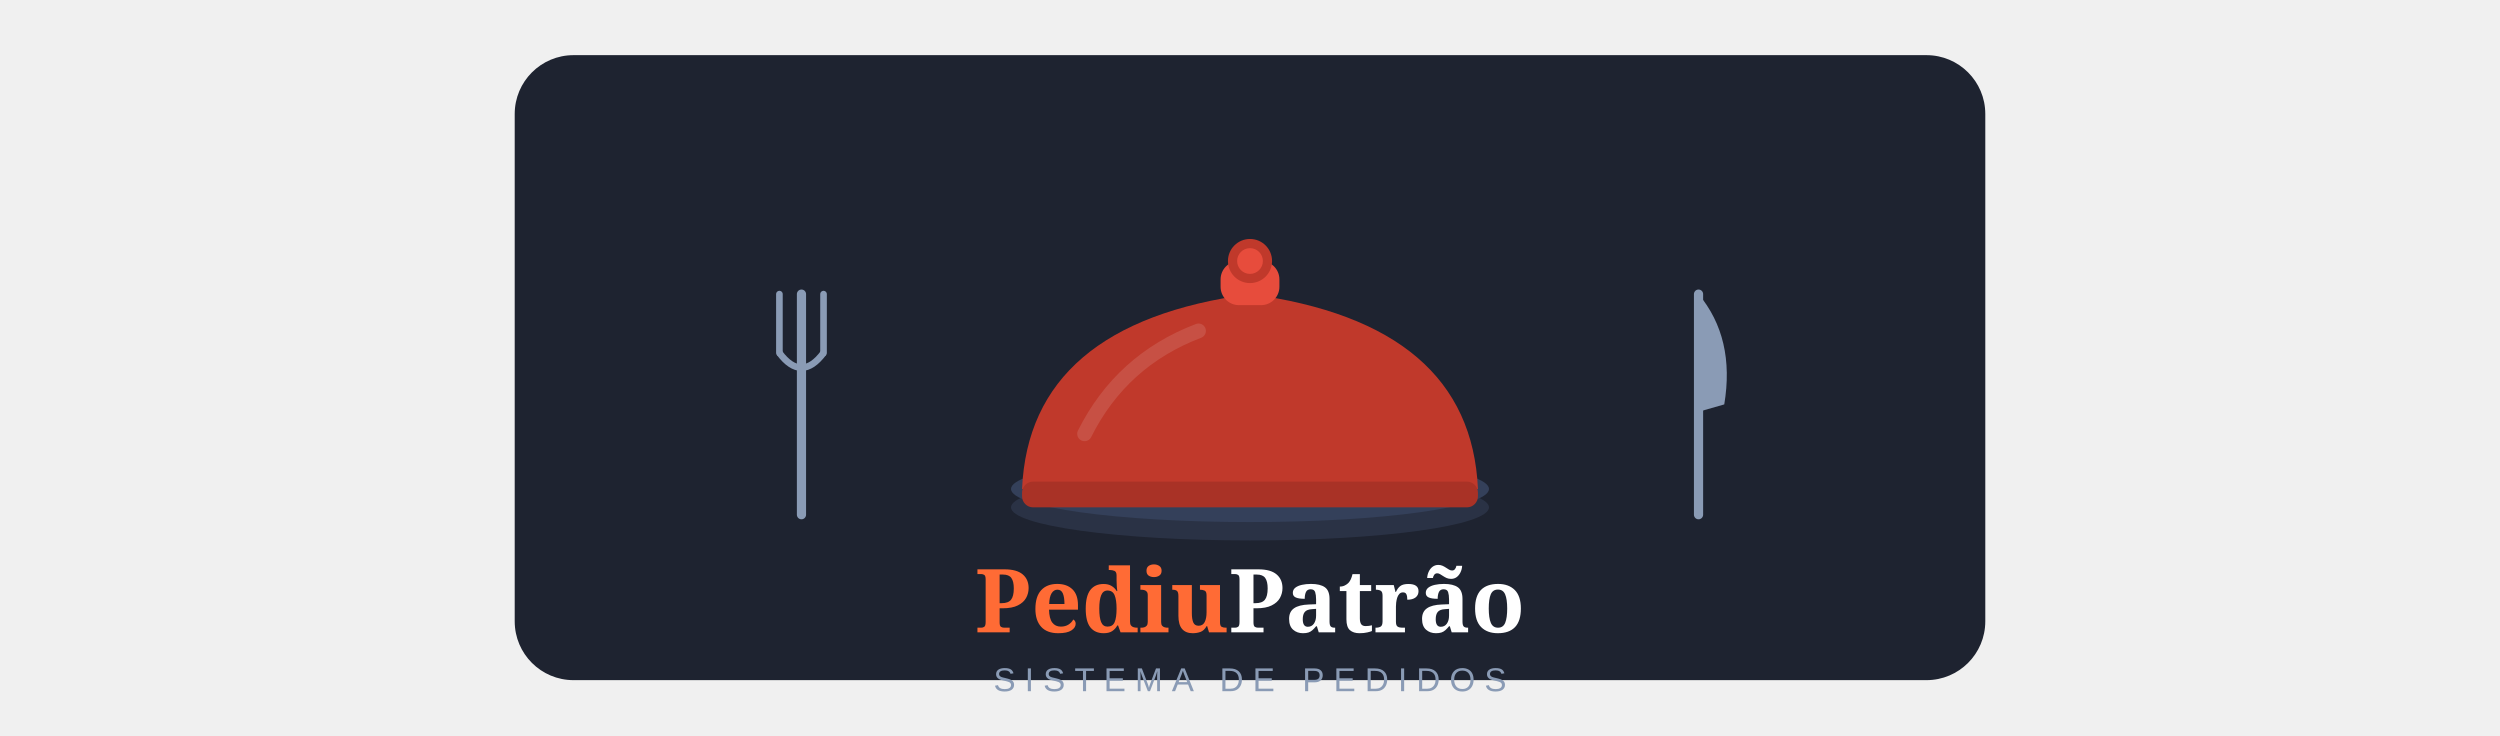
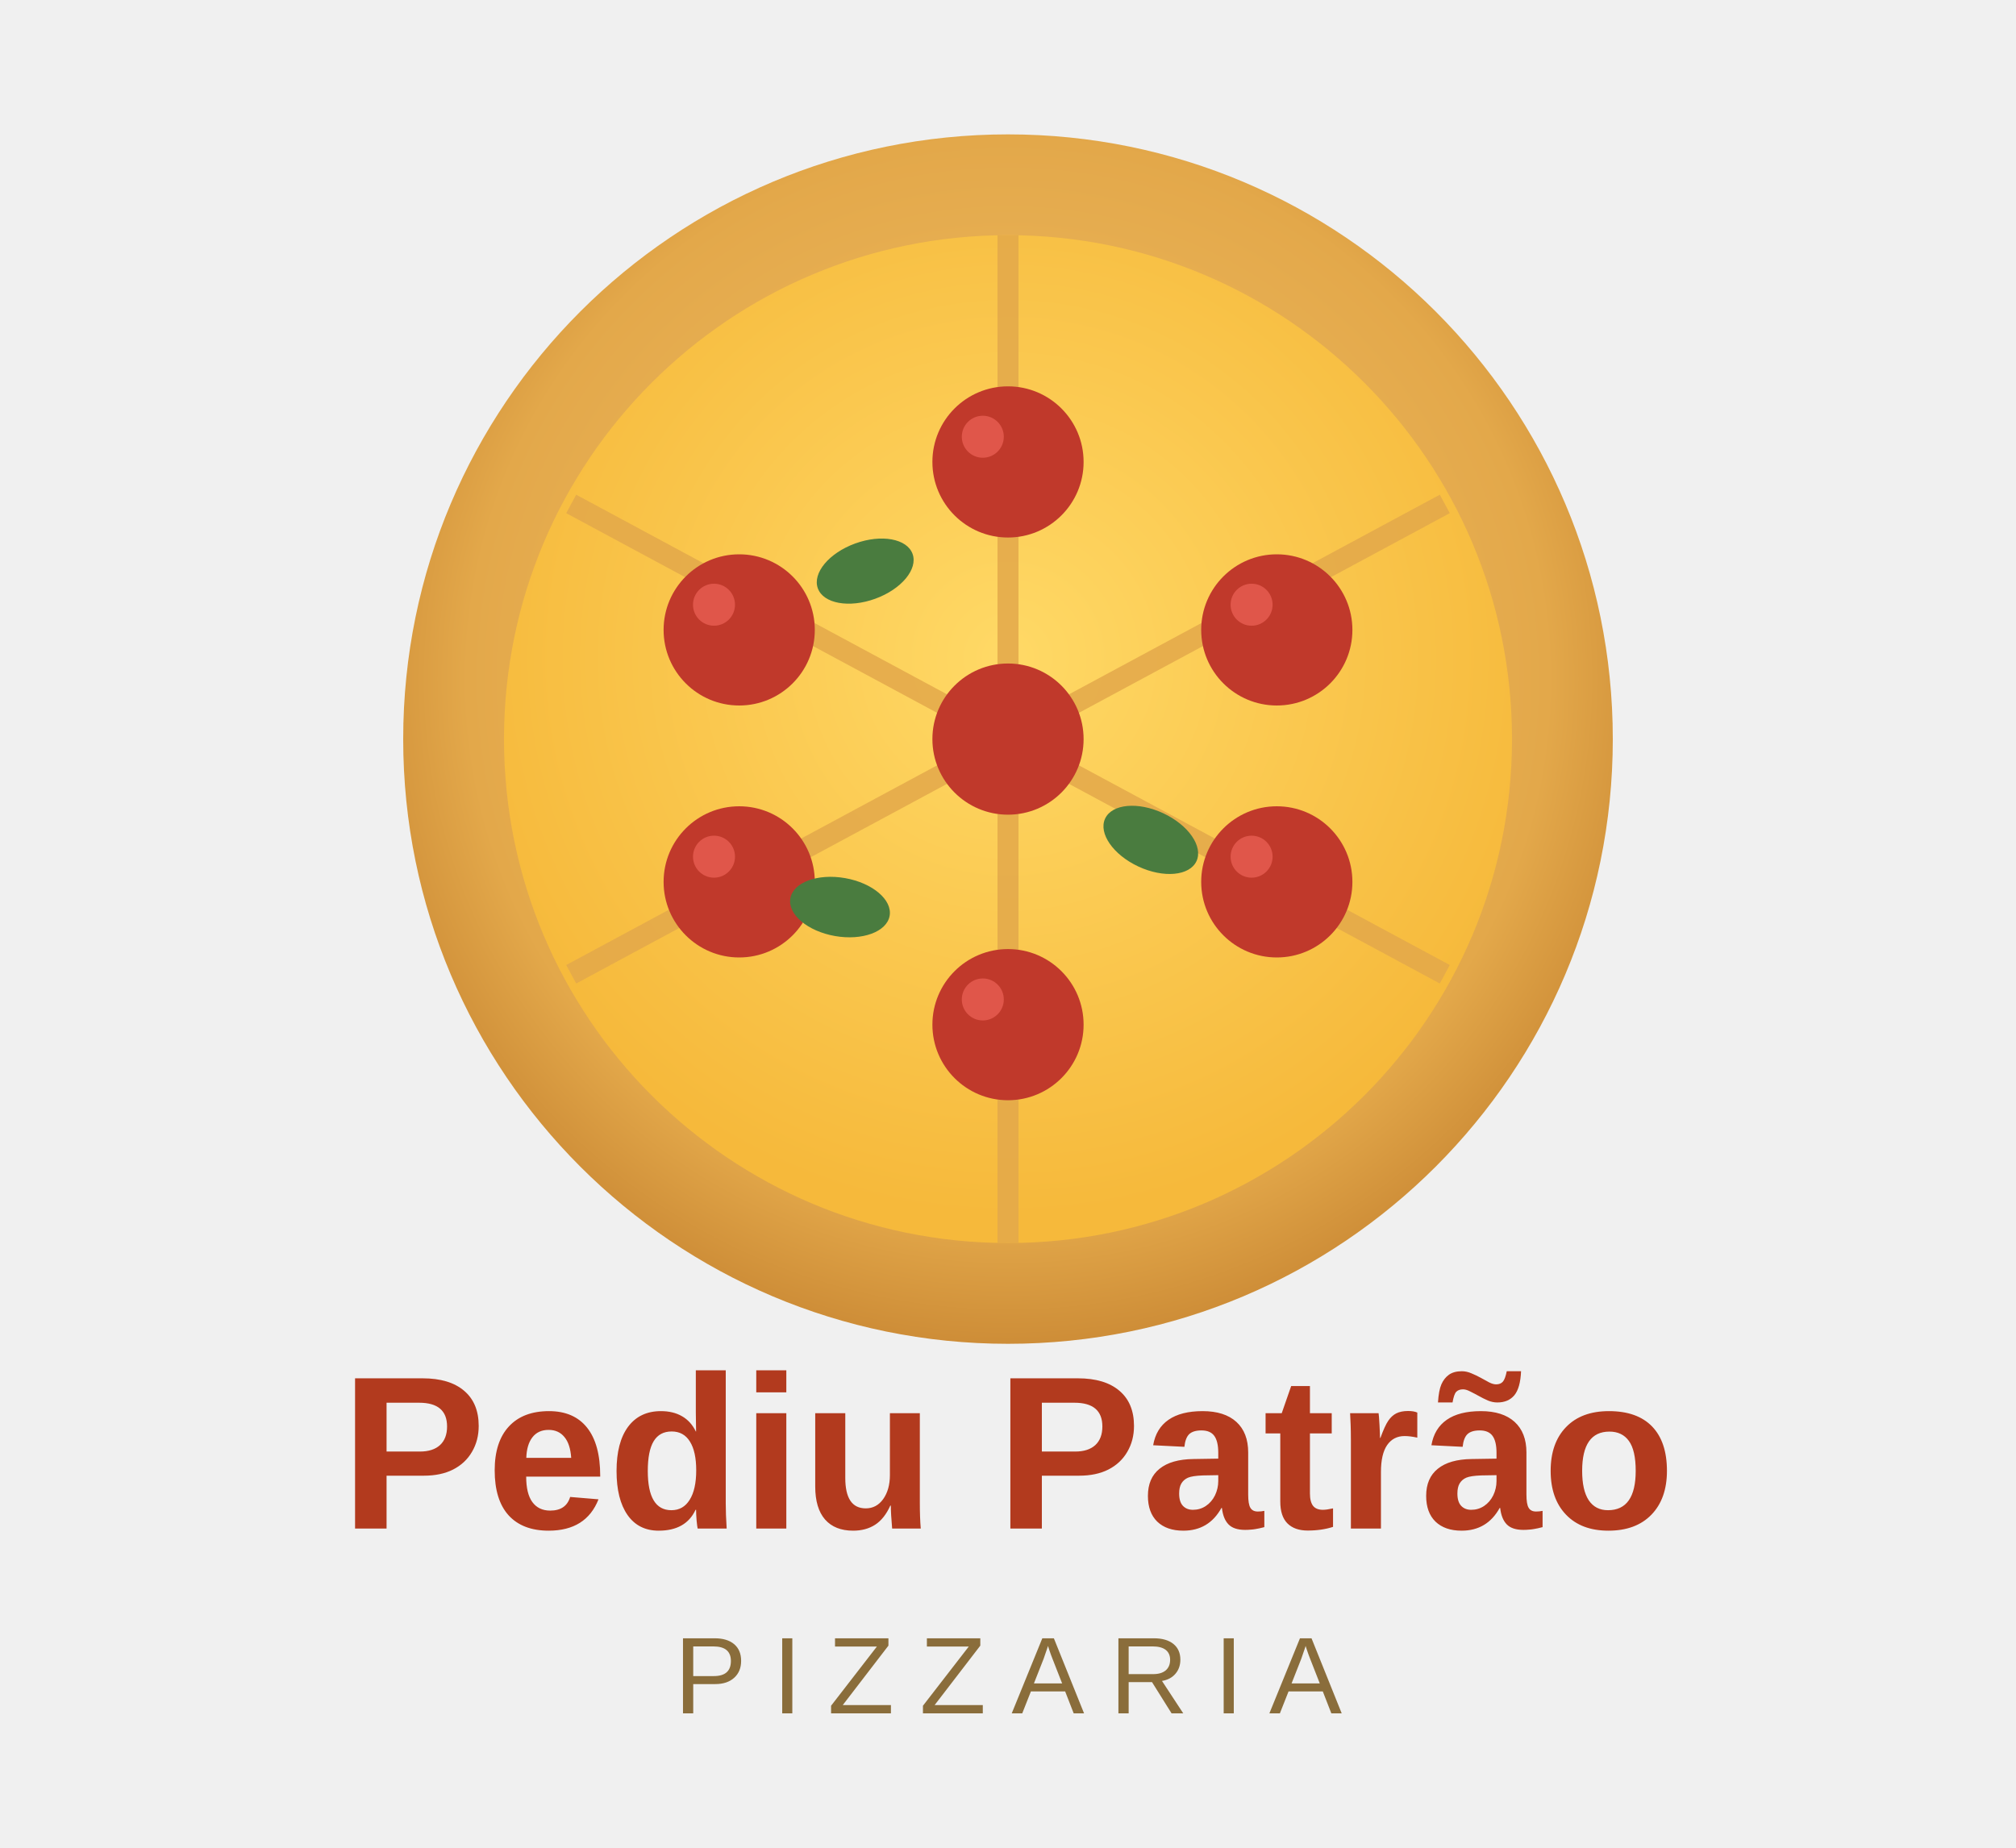
- <svg xmlns="http://www.w3.org/2000/svg" width="100%" viewBox="0 0 680 200">
-   <rect x="140" y="15" width="400" height="170" rx="16" fill="#1e2330" />
-   <ellipse cx="340" cy="138" rx="65" ry="9" fill="#2a3245" />
-   <ellipse cx="340" cy="133" rx="65" ry="9" fill="#34405a" />
-   <path d="M278 133 Q280 88 340 80 Q400 88 402 133 Z" fill="#c0392b" />
-   <rect x="278" y="131" width="124" height="7" rx="3" fill="#a93226" />
-   <path d="M295 118 Q305 98 326 90" stroke="rgba(255,255,255,0.12)" stroke-width="4" stroke-linecap="round" fill="none" />
-   <rect x="332" y="71" width="16" height="12" rx="5" fill="#e74c3c" />
-   <circle cx="340" cy="71" r="6" fill="#c0392b" />
-   <circle cx="340" cy="71" r="3.5" fill="#e74c3c" />
-   <line x1="218" y1="80" x2="218" y2="140" stroke="#8a9bb5" stroke-width="2.5" stroke-linecap="round" />
-   <line x1="212" y1="80" x2="212" y2="96" stroke="#8a9bb5" stroke-width="1.8" stroke-linecap="round" />
-   <line x1="218" y1="80" x2="218" y2="96" stroke="#8a9bb5" stroke-width="1.8" stroke-linecap="round" />
-   <line x1="224" y1="80" x2="224" y2="96" stroke="#8a9bb5" stroke-width="1.8" stroke-linecap="round" />
-   <path d="M212 96 Q218 104 224 96" fill="none" stroke="#8a9bb5" stroke-width="1.8" />
-   <line x1="462" y1="80" x2="462" y2="140" stroke="#8a9bb5" stroke-width="2.5" stroke-linecap="round" />
-   <path d="M462 80 Q472 92 469 110 L462 112 Z" fill="#8a9bb5" />
-   <text x="340" y="172" text-anchor="middle" font-family="Georgia, serif" font-size="24" font-weight="700" fill="#ff6b35">Pediu<tspan fill="#ffffff">Patrão</tspan>
-   </text>
-   <text x="340" y="188" text-anchor="middle" font-family="Arial, sans-serif" font-size="9" fill="#8a9bb5" letter-spacing="2.5">SISTEMA DE PEDIDOS</text>
+ <svg xmlns="http://www.w3.org/2000/svg" viewBox="0 0 240 220" width="240" height="220">
+   <defs>
+     <radialGradient id="crust" cx="50%" cy="45%" r="60%">
+       <stop offset="0%" stop-color="#f3c46b" />
+       <stop offset="75%" stop-color="#e3a84a" />
+       <stop offset="100%" stop-color="#c4812f" />
+     </radialGradient>
+     <radialGradient id="cheese" cx="50%" cy="42%" r="55%">
+       <stop offset="0%" stop-color="#ffd966" />
+       <stop offset="100%" stop-color="#f6b93b" />
+     </radialGradient>
+   </defs>
+   <g>
+     <circle cx="120" cy="88" r="72" fill="url(#crust)" />
+     <circle cx="120" cy="88" r="60" fill="url(#cheese)" />
+     <g stroke="#e3a84a" stroke-width="2.5" opacity="0.85">
+       <line x1="120" y1="88" x2="120" y2="28" />
+       <line x1="120" y1="88" x2="172" y2="60" />
+       <line x1="120" y1="88" x2="172" y2="116" />
+       <line x1="120" y1="88" x2="120" y2="148" />
+       <line x1="120" y1="88" x2="68" y2="116" />
+       <line x1="120" y1="88" x2="68" y2="60" />
+     </g>
+     <g fill="#c0392b">
+       <circle cx="120" cy="55" r="9" />
+       <circle cx="152" cy="75" r="9" />
+       <circle cx="152" cy="105" r="9" />
+       <circle cx="120" cy="122" r="9" />
+       <circle cx="88" cy="105" r="9" />
+       <circle cx="88" cy="75" r="9" />
+       <circle cx="120" cy="88" r="9" />
+     </g>
+     <g fill="#e0564a">
+       <circle cx="117" cy="52" r="2.5" />
+       <circle cx="149" cy="72" r="2.5" />
+       <circle cx="149" cy="102" r="2.5" />
+       <circle cx="117" cy="119" r="2.5" />
+       <circle cx="85" cy="102" r="2.5" />
+       <circle cx="85" cy="72" r="2.5" />
+     </g>
+     <g fill="#4a7c3f">
+       <ellipse cx="103" cy="68" rx="6" ry="3.5" transform="rotate(-20 103 68)" />
+       <ellipse cx="137" cy="100" rx="6" ry="3.5" transform="rotate(25 137 100)" />
+       <ellipse cx="100" cy="108" rx="6" ry="3.5" transform="rotate(10 100 108)" />
+     </g>
+   </g>
+   <text x="120" y="182" text-anchor="middle" font-family="'Segoe UI', Arial, sans-serif" font-size="26" font-weight="800" fill="#b23a1e">Pediu Patrão</text>
+   <text x="120" y="204" text-anchor="middle" font-family="'Segoe UI', Arial, sans-serif" font-size="13" letter-spacing="3" fill="#8a6d3b">PIZZARIA</text>
</svg>
